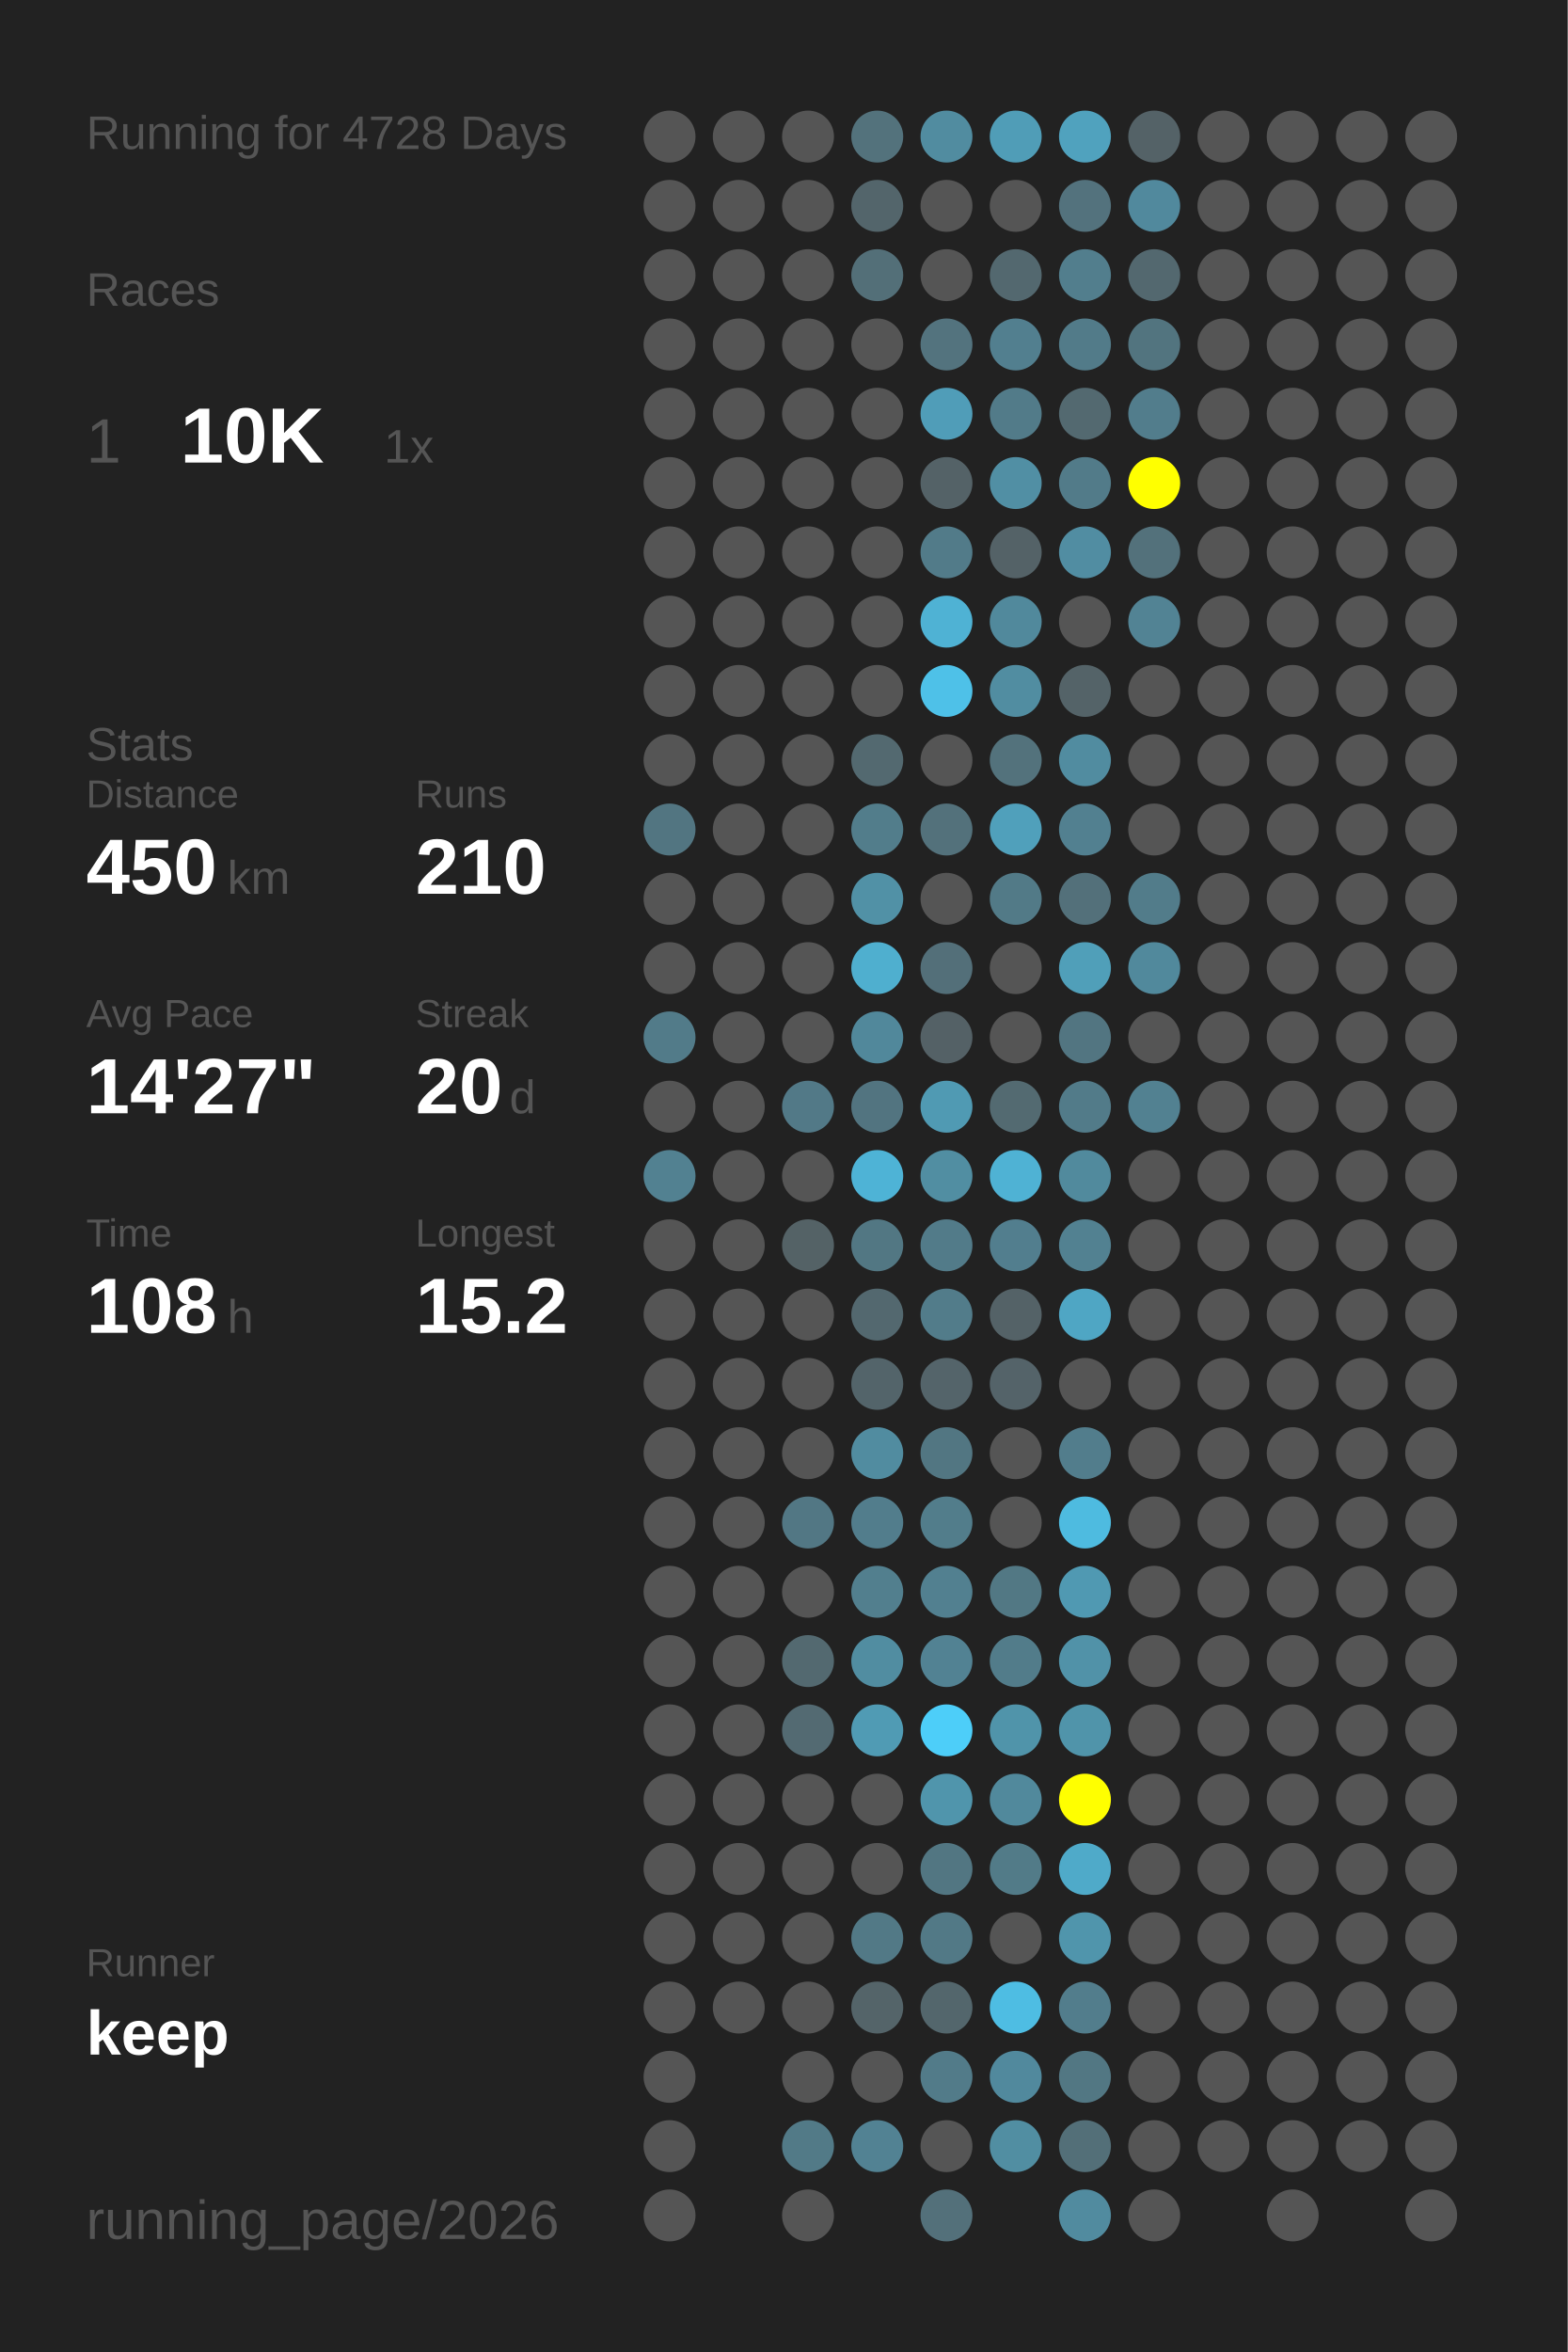
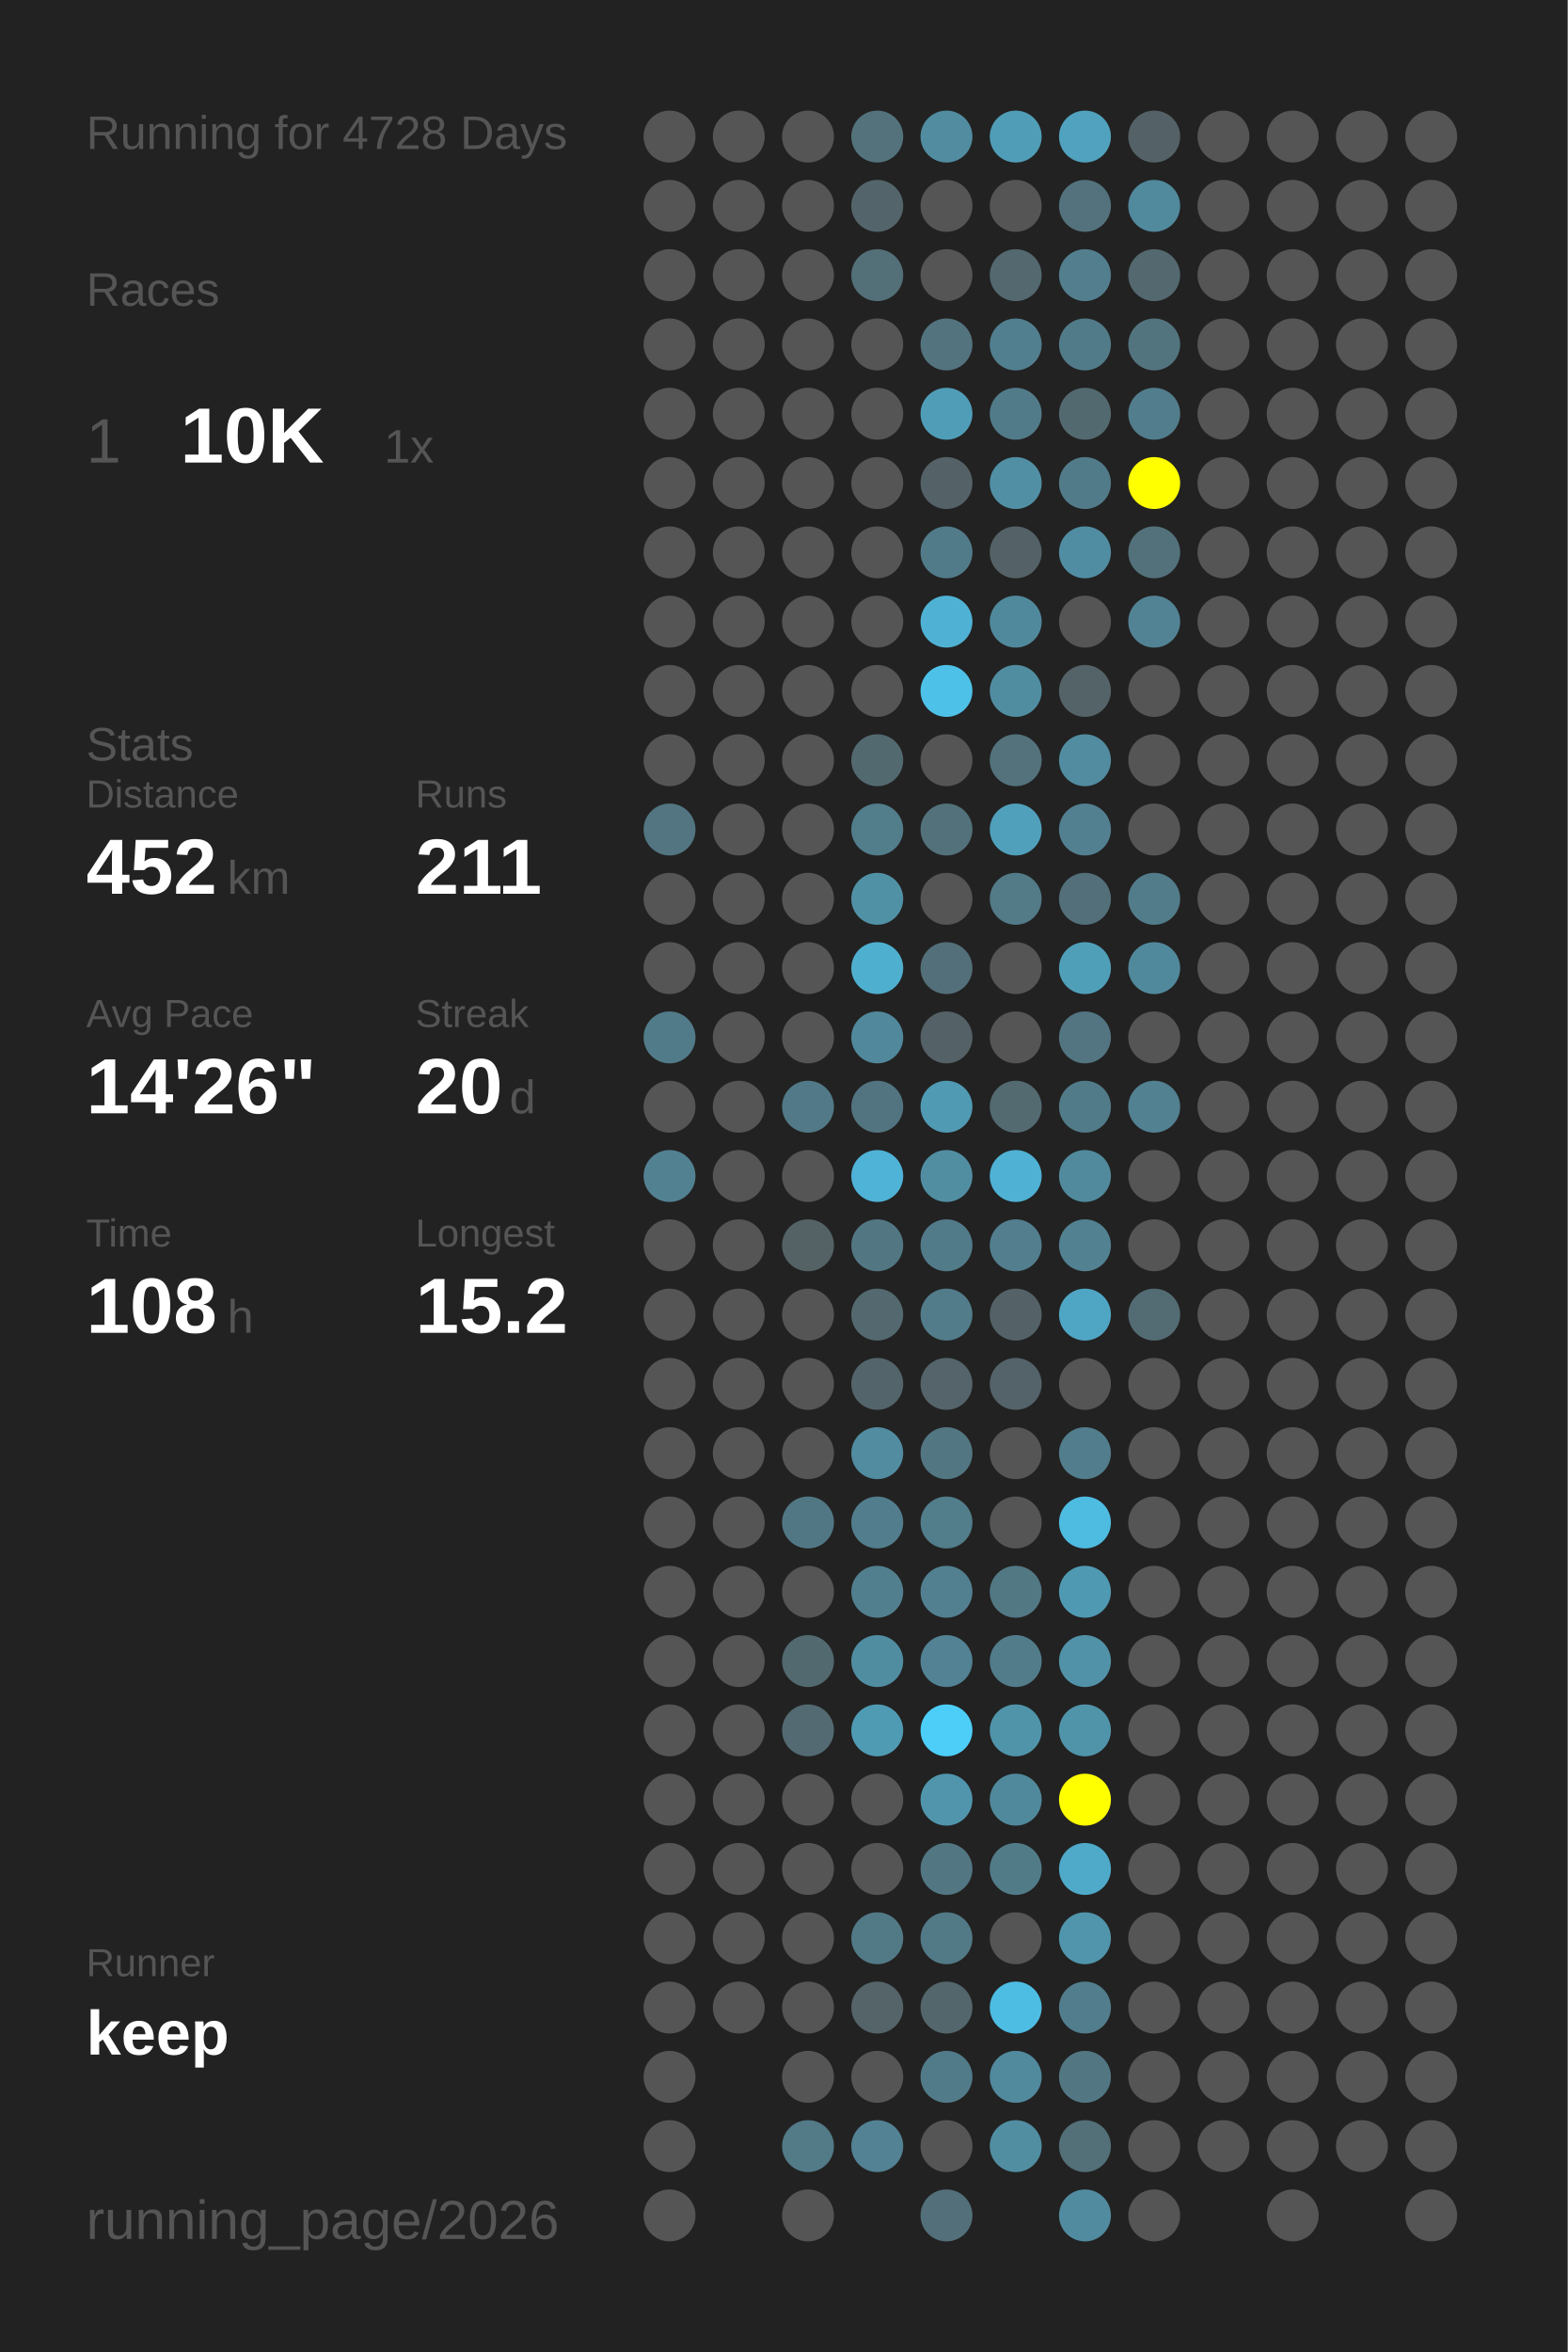
<svg xmlns="http://www.w3.org/2000/svg" baseProfile="full" height="300mm" version="1.1" viewBox="0,0,200,300" width="200mm">
  <defs />
  <rect fill="#222222" height="300" width="200" x="0" y="0" />
  <text fill="#555555" style="font-size:6px; font-family:Arial;" x="11" y="19">Running for 4728 Days</text>
  <text fill="#555555" style="font-size:6px; font-family:Arial;" x="11" y="39">Races</text>
  <text fill="#555555" style="font-size:8px; font-family:Arial;" x="11" y="59">1</text>
  <text fill="#FFFFFF" style="font-size:10px; font-family:Arial; font-weight:bold;" x="23" y="59">10K</text>
  <text fill="#555555" style="font-size:6px; font-family:Arial;" x="49" y="59">1x</text>
  <text fill="#555555" style="font-size:6px; font-family:Arial;" x="11" y="97">Stats</text>
  <text fill="#555555" style="font-size:5px; font-family:Arial;" x="11" y="103">Distance</text>
-   <text fill="#FFFFFF" style="font-size:10px; font-family:Arial; font-weight:bold;" x="11" y="114">450</text>
+   <text fill="#FFFFFF" style="font-size:10px; font-family:Arial; font-weight:bold;" x="11" y="114">452</text>
  <text fill="#555555" style="font-size:6px; font-family:Arial;" x="29" y="114">km</text>
  <text fill="#555555" style="font-size:5px; font-family:Arial;" x="53" y="103">Runs</text>
-   <text fill="#FFFFFF" style="font-size:10px; font-family:Arial; font-weight:bold;" x="53" y="114">210</text>
+   <text fill="#FFFFFF" style="font-size:10px; font-family:Arial; font-weight:bold;" x="53" y="114">211</text>
  <text fill="#555555" style="font-size:5px; font-family:Arial;" x="11" y="131">Avg Pace</text>
-   <text fill="#FFFFFF" style="font-size:10px; font-family:Arial; font-weight:bold;" x="11" y="142">14'27"</text>
+   <text fill="#FFFFFF" style="font-size:10px; font-family:Arial; font-weight:bold;" x="11" y="142">14'26"</text>
  <text fill="#555555" style="font-size:5px; font-family:Arial;" x="53" y="131">Streak</text>
  <text fill="#FFFFFF" style="font-size:10px; font-family:Arial; font-weight:bold;" x="53" y="142">20</text>
  <text fill="#555555" style="font-size:6px; font-family:Arial;" x="65" y="142">d</text>
  <text fill="#555555" style="font-size:5px; font-family:Arial;" x="11" y="159">Time</text>
  <text fill="#FFFFFF" style="font-size:10px; font-family:Arial; font-weight:bold;" x="11" y="170">108</text>
  <text fill="#555555" style="font-size:6px; font-family:Arial;" x="29" y="170">h</text>
  <text fill="#555555" style="font-size:5px; font-family:Arial;" x="53" y="159">Longest</text>
  <text fill="#FFFFFF" style="font-size:10px; font-family:Arial; font-weight:bold;" x="53" y="170">15.2</text>
  <text fill="#555555" style="font-size:5px; font-family:Arial;" x="11" y="252.065">Runner</text>
  <text fill="#FFFFFF" style="font-size:8px; font-family:Arial; font-weight:bold;" x="11" y="262.065">keep</text>
  <text fill="#555555" style="font-size:7px; font-family:Arial;" x="11" y="285.581">running_page/2026</text>
  <circle cx="85.417" cy="17.419" fill="#555555" r="3.312" />
  <circle cx="85.417" cy="26.258" fill="#555555" r="3.312" />
  <circle cx="85.417" cy="35.097" fill="#555555" r="3.312" />
  <circle cx="85.417" cy="43.935" fill="#555555" r="3.312" />
  <circle cx="85.417" cy="52.774" fill="#555555" r="3.312" />
  <circle cx="85.417" cy="61.613" fill="#555555" r="3.312" />
  <circle cx="85.417" cy="70.452" fill="#555555" r="3.312" />
  <circle cx="85.417" cy="79.29" fill="#555555" r="3.312" />
  <circle cx="85.417" cy="88.129" fill="#555555" r="3.312" />
  <circle cx="85.417" cy="96.968" fill="#555555" r="3.312" />
  <circle cx="85.417" cy="105.806" fill="#527581" r="3.312" />
  <circle cx="85.417" cy="114.645" fill="#555555" r="3.312" />
  <circle cx="85.417" cy="123.484" fill="#555555" r="3.312" />
  <circle cx="85.417" cy="132.323" fill="#527b89" r="3.312" />
  <circle cx="85.417" cy="141.161" fill="#555555" r="3.312" />
  <circle cx="85.417" cy="150" fill="#528191" r="3.312" />
  <circle cx="85.417" cy="158.839" fill="#555555" r="3.312" />
  <circle cx="85.417" cy="167.677" fill="#555555" r="3.312" />
  <circle cx="85.417" cy="176.516" fill="#555555" r="3.312" />
  <circle cx="85.417" cy="185.355" fill="#555555" r="3.312" />
  <circle cx="85.417" cy="194.194" fill="#555555" r="3.312" />
  <circle cx="85.417" cy="203.032" fill="#555555" r="3.312" />
  <circle cx="85.417" cy="211.871" fill="#555555" r="3.312" />
  <circle cx="85.417" cy="220.71" fill="#555555" r="3.312" />
  <circle cx="85.417" cy="229.548" fill="#555555" r="3.312" />
  <circle cx="85.417" cy="238.387" fill="#555555" r="3.312" />
  <circle cx="85.417" cy="247.226" fill="#555555" r="3.312" />
  <circle cx="85.417" cy="256.065" fill="#555555" r="3.312" />
  <circle cx="85.417" cy="264.903" fill="#555555" r="3.312" />
  <circle cx="85.417" cy="273.742" fill="#555555" r="3.312" />
  <circle cx="85.417" cy="282.581" fill="#555555" r="3.312" />
  <circle cx="94.25" cy="17.419" fill="#555555" r="3.312" />
  <circle cx="94.25" cy="26.258" fill="#555555" r="3.312" />
  <circle cx="94.25" cy="35.097" fill="#555555" r="3.312" />
  <circle cx="94.25" cy="43.935" fill="#555555" r="3.312" />
  <circle cx="94.25" cy="52.774" fill="#555555" r="3.312" />
  <circle cx="94.25" cy="61.613" fill="#555555" r="3.312" />
  <circle cx="94.25" cy="70.452" fill="#555555" r="3.312" />
  <circle cx="94.25" cy="79.29" fill="#555555" r="3.312" />
  <circle cx="94.25" cy="88.129" fill="#555555" r="3.312" />
  <circle cx="94.25" cy="96.968" fill="#555555" r="3.312" />
  <circle cx="94.25" cy="105.806" fill="#555555" r="3.312" />
  <circle cx="94.25" cy="114.645" fill="#555555" r="3.312" />
  <circle cx="94.25" cy="123.484" fill="#555555" r="3.312" />
  <circle cx="94.25" cy="132.323" fill="#555555" r="3.312" />
  <circle cx="94.25" cy="141.161" fill="#555555" r="3.312" />
  <circle cx="94.25" cy="150" fill="#555555" r="3.312" />
  <circle cx="94.25" cy="158.839" fill="#555555" r="3.312" />
  <circle cx="94.25" cy="167.677" fill="#555555" r="3.312" />
  <circle cx="94.25" cy="176.516" fill="#555555" r="3.312" />
  <circle cx="94.25" cy="185.355" fill="#555555" r="3.312" />
  <circle cx="94.25" cy="194.194" fill="#555555" r="3.312" />
  <circle cx="94.25" cy="203.032" fill="#555555" r="3.312" />
  <circle cx="94.25" cy="211.871" fill="#555555" r="3.312" />
  <circle cx="94.25" cy="220.71" fill="#555555" r="3.312" />
  <circle cx="94.25" cy="229.548" fill="#555555" r="3.312" />
  <circle cx="94.25" cy="238.387" fill="#555555" r="3.312" />
  <circle cx="94.25" cy="247.226" fill="#555555" r="3.312" />
  <circle cx="94.25" cy="256.065" fill="#555555" r="3.312" />
  <circle cx="103.083" cy="17.419" fill="#555555" r="3.312" />
  <circle cx="103.083" cy="26.258" fill="#555555" r="3.312" />
  <circle cx="103.083" cy="35.097" fill="#555555" r="3.312" />
  <circle cx="103.083" cy="43.935" fill="#555555" r="3.312" />
  <circle cx="103.083" cy="52.774" fill="#555555" r="3.312" />
  <circle cx="103.083" cy="61.613" fill="#555555" r="3.312" />
  <circle cx="103.083" cy="70.452" fill="#555555" r="3.312" />
  <circle cx="103.083" cy="79.29" fill="#555555" r="3.312" />
  <circle cx="103.083" cy="88.129" fill="#555555" r="3.312" />
  <circle cx="103.083" cy="96.968" fill="#555555" r="3.312" />
  <circle cx="103.083" cy="105.806" fill="#555555" r="3.312" />
  <circle cx="103.083" cy="114.645" fill="#555555" r="3.312" />
  <circle cx="103.083" cy="123.484" fill="#555555" r="3.312" />
  <circle cx="103.083" cy="132.323" fill="#555555" r="3.312" />
  <circle cx="103.083" cy="141.161" fill="#527987" r="3.312" />
  <circle cx="103.083" cy="150" fill="#555555" r="3.312" />
  <circle cx="103.083" cy="158.839" fill="#546266" r="3.312" />
  <circle cx="103.083" cy="167.677" fill="#555555" r="3.312" />
  <circle cx="103.083" cy="176.516" fill="#555555" r="3.312" />
  <circle cx="103.083" cy="185.355" fill="#555555" r="3.312" />
  <circle cx="103.083" cy="194.194" fill="#527784" r="3.312" />
  <circle cx="103.083" cy="203.032" fill="#555555" r="3.312" />
  <circle cx="103.083" cy="211.871" fill="#536970" r="3.312" />
  <circle cx="103.083" cy="220.71" fill="#536a72" r="3.312" />
  <circle cx="103.083" cy="229.548" fill="#555555" r="3.312" />
  <circle cx="103.083" cy="238.387" fill="#555555" r="3.312" />
  <circle cx="103.083" cy="247.226" fill="#555555" r="3.312" />
  <circle cx="103.083" cy="256.065" fill="#555555" r="3.312" />
  <circle cx="103.083" cy="264.903" fill="#555555" r="3.312" />
  <circle cx="103.083" cy="273.742" fill="#527a87" r="3.312" />
  <circle cx="103.083" cy="282.581" fill="#555555" r="3.312" />
  <circle cx="111.917" cy="17.419" fill="#53727c" r="3.312" />
  <circle cx="111.917" cy="26.258" fill="#53656b" r="3.312" />
  <circle cx="111.917" cy="35.097" fill="#536f78" r="3.312" />
  <circle cx="111.917" cy="43.935" fill="#555555" r="3.312" />
  <circle cx="111.917" cy="52.774" fill="#555555" r="3.312" />
  <circle cx="111.917" cy="61.613" fill="#555555" r="3.312" />
  <circle cx="111.917" cy="70.452" fill="#555555" r="3.312" />
  <circle cx="111.917" cy="79.29" fill="#555555" r="3.312" />
  <circle cx="111.917" cy="88.129" fill="#555555" r="3.312" />
  <circle cx="111.917" cy="96.968" fill="#536970" r="3.312" />
  <circle cx="111.917" cy="105.806" fill="#527d8b" r="3.312" />
  <circle cx="111.917" cy="114.645" fill="#5191a6" r="3.312" />
  <circle cx="111.917" cy="123.484" fill="#4fafcf" r="3.312" />
  <circle cx="111.917" cy="132.323" fill="#51889b" r="3.312" />
  <circle cx="111.917" cy="141.161" fill="#527480" r="3.312" />
  <circle cx="111.917" cy="150" fill="#4eb3d6" r="3.312" />
  <circle cx="111.917" cy="158.839" fill="#527783" r="3.312" />
  <circle cx="111.917" cy="167.677" fill="#53686f" r="3.312" />
  <circle cx="111.917" cy="176.516" fill="#53646a" r="3.312" />
  <circle cx="111.917" cy="185.355" fill="#518ca0" r="3.312" />
  <circle cx="111.917" cy="194.194" fill="#527d8c" r="3.312" />
  <circle cx="111.917" cy="203.032" fill="#527f8e" r="3.312" />
  <circle cx="111.917" cy="211.871" fill="#518da1" r="3.312" />
  <circle cx="111.917" cy="220.71" fill="#509bb4" r="3.312" />
  <circle cx="111.917" cy="229.548" fill="#555555" r="3.312" />
  <circle cx="111.917" cy="238.387" fill="#555555" r="3.312" />
  <circle cx="111.917" cy="247.226" fill="#527986" r="3.312" />
  <circle cx="111.917" cy="256.065" fill="#546469" r="3.312" />
  <circle cx="111.917" cy="264.903" fill="#555555" r="3.312" />
  <circle cx="111.917" cy="273.742" fill="#528293" r="3.312" />
  <circle cx="120.75" cy="17.419" fill="#518ca0" r="3.312" />
  <circle cx="120.75" cy="26.258" fill="#555555" r="3.312" />
  <circle cx="120.75" cy="35.097" fill="#555555" r="3.312" />
  <circle cx="120.75" cy="43.935" fill="#53737e" r="3.312" />
  <circle cx="120.75" cy="52.774" fill="#509db8" r="3.312" />
  <circle cx="120.75" cy="61.613" fill="#546267" r="3.312" />
  <circle cx="120.75" cy="70.452" fill="#527b89" r="3.312" />
  <circle cx="120.75" cy="79.29" fill="#4fb2d4" r="3.312" />
  <circle cx="120.75" cy="88.129" fill="#4ec1e8" r="3.312" />
  <circle cx="120.75" cy="96.968" fill="#555555" r="3.312" />
  <circle cx="120.75" cy="105.806" fill="#53717b" r="3.312" />
  <circle cx="120.75" cy="114.645" fill="#555555" r="3.312" />
  <circle cx="120.75" cy="123.484" fill="#536f79" r="3.312" />
  <circle cx="120.75" cy="132.323" fill="#546166" r="3.312" />
  <circle cx="120.75" cy="141.161" fill="#509ab3" r="3.312" />
  <circle cx="120.75" cy="150" fill="#518ea2" r="3.312" />
  <circle cx="120.75" cy="158.839" fill="#527b89" r="3.312" />
  <circle cx="120.75" cy="167.677" fill="#527c8a" r="3.312" />
  <circle cx="120.75" cy="176.516" fill="#54646a" r="3.312" />
  <circle cx="120.75" cy="185.355" fill="#527682" r="3.312" />
  <circle cx="120.75" cy="194.194" fill="#527d8b" r="3.312" />
  <circle cx="120.75" cy="203.032" fill="#528090" r="3.312" />
  <circle cx="120.75" cy="211.871" fill="#528293" r="3.312" />
  <circle cx="120.75" cy="220.71" fill="#4dcef9" r="3.312" />
  <circle cx="120.75" cy="229.548" fill="#5095ac" r="3.312" />
  <circle cx="120.75" cy="238.387" fill="#527682" r="3.312" />
  <circle cx="120.75" cy="247.226" fill="#527986" r="3.312" />
  <circle cx="120.75" cy="256.065" fill="#53666c" r="3.312" />
  <circle cx="120.75" cy="264.903" fill="#527b89" r="3.312" />
  <circle cx="120.75" cy="273.742" fill="#555555" r="3.312" />
  <circle cx="120.75" cy="282.581" fill="#53707a" r="3.312" />
  <circle cx="129.583" cy="17.419" fill="#509db7" r="3.312" />
  <circle cx="129.583" cy="26.258" fill="#555555" r="3.312" />
  <circle cx="129.583" cy="35.097" fill="#53686f" r="3.312" />
  <circle cx="129.583" cy="43.935" fill="#527f8f" r="3.312" />
  <circle cx="129.583" cy="52.774" fill="#527b89" r="3.312" />
  <circle cx="129.583" cy="61.613" fill="#518fa4" r="3.312" />
  <circle cx="129.583" cy="70.452" fill="#546267" r="3.312" />
  <circle cx="129.583" cy="79.29" fill="#51899c" r="3.312" />
  <circle cx="129.583" cy="88.129" fill="#518da1" r="3.312" />
  <circle cx="129.583" cy="96.968" fill="#53727c" r="3.312" />
  <circle cx="129.583" cy="105.806" fill="#50a0bb" r="3.312" />
  <circle cx="129.583" cy="114.645" fill="#527a87" r="3.312" />
  <circle cx="129.583" cy="123.484" fill="#555555" r="3.312" />
  <circle cx="129.583" cy="132.323" fill="#555555" r="3.312" />
  <circle cx="129.583" cy="141.161" fill="#536a71" r="3.312" />
  <circle cx="129.583" cy="150" fill="#4fb2d4" r="3.312" />
  <circle cx="129.583" cy="158.839" fill="#527e8e" r="3.312" />
  <circle cx="129.583" cy="167.677" fill="#546267" r="3.312" />
  <circle cx="129.583" cy="176.516" fill="#546369" r="3.312" />
  <circle cx="129.583" cy="185.355" fill="#555555" r="3.312" />
  <circle cx="129.583" cy="194.194" fill="#555555" r="3.312" />
  <circle cx="129.583" cy="203.032" fill="#527884" r="3.312" />
  <circle cx="129.583" cy="211.871" fill="#527c8a" r="3.312" />
  <circle cx="129.583" cy="220.71" fill="#5094aa" r="3.312" />
  <circle cx="129.583" cy="229.548" fill="#51899c" r="3.312" />
  <circle cx="129.583" cy="238.387" fill="#527b88" r="3.312" />
  <circle cx="129.583" cy="247.226" fill="#555555" r="3.312" />
  <circle cx="129.583" cy="256.065" fill="#4ebde3" r="3.312" />
  <circle cx="129.583" cy="264.903" fill="#51899d" r="3.312" />
  <circle cx="129.583" cy="273.742" fill="#518ea2" r="3.312" />
  <circle cx="138.417" cy="17.419" fill="#50a2be" r="3.312" />
  <circle cx="138.417" cy="26.258" fill="#53727d" r="3.312" />
  <circle cx="138.417" cy="35.097" fill="#527e8d" r="3.312" />
  <circle cx="138.417" cy="43.935" fill="#527b89" r="3.312" />
  <circle cx="138.417" cy="52.774" fill="#536970" r="3.312" />
  <circle cx="138.417" cy="61.613" fill="#527b89" r="3.312" />
  <circle cx="138.417" cy="70.452" fill="#518da2" r="3.312" />
  <circle cx="138.417" cy="79.29" fill="#555555" r="3.312" />
  <circle cx="138.417" cy="88.129" fill="#546368" r="3.312" />
  <circle cx="138.417" cy="96.968" fill="#518ca0" r="3.312" />
  <circle cx="138.417" cy="105.806" fill="#528090" r="3.312" />
  <circle cx="138.417" cy="114.645" fill="#53707a" r="3.312" />
  <circle cx="138.417" cy="123.484" fill="#509fb9" r="3.312" />
  <circle cx="138.417" cy="132.323" fill="#527581" r="3.312" />
  <circle cx="138.417" cy="141.161" fill="#527b89" r="3.312" />
  <circle cx="138.417" cy="150" fill="#518a9d" r="3.312" />
  <circle cx="138.417" cy="158.839" fill="#528191" r="3.312" />
  <circle cx="138.417" cy="167.677" fill="#4fa6c4" r="3.312" />
  <circle cx="138.417" cy="176.516" fill="#555555" r="3.312" />
  <circle cx="138.417" cy="185.355" fill="#527d8c" r="3.312" />
  <circle cx="138.417" cy="194.194" fill="#4ebbe0" r="3.312" />
  <circle cx="138.417" cy="203.032" fill="#5099b2" r="3.312" />
  <circle cx="138.417" cy="211.871" fill="#5192a8" r="3.312" />
  <circle cx="138.417" cy="220.71" fill="#5094aa" r="3.312" />
  <circle cx="138.417" cy="229.548" fill="#FFFF00" r="3.312" />
  <circle cx="138.417" cy="238.387" fill="#4faac9" r="3.312" />
  <circle cx="138.417" cy="247.226" fill="#5095ac" r="3.312" />
  <circle cx="138.417" cy="256.065" fill="#527d8c" r="3.312" />
  <circle cx="138.417" cy="264.903" fill="#527783" r="3.312" />
  <circle cx="138.417" cy="273.742" fill="#536f78" r="3.312" />
  <circle cx="138.417" cy="282.581" fill="#518b9f" r="3.312" />
  <circle cx="147.25" cy="17.419" fill="#546267" r="3.312" />
  <circle cx="147.25" cy="26.258" fill="#51899d" r="3.312" />
  <circle cx="147.25" cy="35.097" fill="#53686f" r="3.312" />
  <circle cx="147.25" cy="43.935" fill="#52747f" r="3.312" />
  <circle cx="147.25" cy="52.774" fill="#527d8c" r="3.312" />
  <circle cx="147.25" cy="61.613" fill="#FFFF00" r="3.312" />
  <circle cx="147.25" cy="70.452" fill="#53717b" r="3.312" />
  <circle cx="147.25" cy="79.29" fill="#528394" r="3.312" />
  <circle cx="147.25" cy="88.129" fill="#555555" r="3.312" />
  <circle cx="147.25" cy="96.968" fill="#555555" r="3.312" />
  <circle cx="147.25" cy="105.806" fill="#555555" r="3.312" />
  <circle cx="147.25" cy="114.645" fill="#527c8a" r="3.312" />
  <circle cx="147.25" cy="123.484" fill="#51899c" r="3.312" />
  <circle cx="147.25" cy="132.323" fill="#555555" r="3.312" />
  <circle cx="147.25" cy="141.161" fill="#528191" r="3.312" />
  <circle cx="147.25" cy="150" fill="#555555" r="3.312" />
  <circle cx="147.25" cy="158.839" fill="#555555" r="3.312" />
-   <circle cx="147.25" cy="167.677" fill="#555555" r="3.312" />
+   <circle cx="147.25" cy="167.677" fill="#536b73" r="3.312" />
  <circle cx="147.25" cy="176.516" fill="#555555" r="3.312" />
  <circle cx="147.25" cy="185.355" fill="#555555" r="3.312" />
  <circle cx="147.25" cy="194.194" fill="#555555" r="3.312" />
  <circle cx="147.25" cy="203.032" fill="#555555" r="3.312" />
  <circle cx="147.25" cy="211.871" fill="#555555" r="3.312" />
  <circle cx="147.25" cy="220.71" fill="#555555" r="3.312" />
  <circle cx="147.25" cy="229.548" fill="#555555" r="3.312" />
  <circle cx="147.25" cy="238.387" fill="#555555" r="3.312" />
  <circle cx="147.25" cy="247.226" fill="#555555" r="3.312" />
  <circle cx="147.25" cy="256.065" fill="#555555" r="3.312" />
  <circle cx="147.25" cy="264.903" fill="#555555" r="3.312" />
  <circle cx="147.25" cy="273.742" fill="#555555" r="3.312" />
  <circle cx="147.25" cy="282.581" fill="#555555" r="3.312" />
  <circle cx="156.083" cy="17.419" fill="#555555" r="3.312" />
  <circle cx="156.083" cy="26.258" fill="#555555" r="3.312" />
  <circle cx="156.083" cy="35.097" fill="#555555" r="3.312" />
  <circle cx="156.083" cy="43.935" fill="#555555" r="3.312" />
  <circle cx="156.083" cy="52.774" fill="#555555" r="3.312" />
  <circle cx="156.083" cy="61.613" fill="#555555" r="3.312" />
  <circle cx="156.083" cy="70.452" fill="#555555" r="3.312" />
  <circle cx="156.083" cy="79.29" fill="#555555" r="3.312" />
  <circle cx="156.083" cy="88.129" fill="#555555" r="3.312" />
  <circle cx="156.083" cy="96.968" fill="#555555" r="3.312" />
  <circle cx="156.083" cy="105.806" fill="#555555" r="3.312" />
  <circle cx="156.083" cy="114.645" fill="#555555" r="3.312" />
  <circle cx="156.083" cy="123.484" fill="#555555" r="3.312" />
  <circle cx="156.083" cy="132.323" fill="#555555" r="3.312" />
  <circle cx="156.083" cy="141.161" fill="#555555" r="3.312" />
  <circle cx="156.083" cy="150" fill="#555555" r="3.312" />
  <circle cx="156.083" cy="158.839" fill="#555555" r="3.312" />
  <circle cx="156.083" cy="167.677" fill="#555555" r="3.312" />
  <circle cx="156.083" cy="176.516" fill="#555555" r="3.312" />
  <circle cx="156.083" cy="185.355" fill="#555555" r="3.312" />
  <circle cx="156.083" cy="194.194" fill="#555555" r="3.312" />
  <circle cx="156.083" cy="203.032" fill="#555555" r="3.312" />
  <circle cx="156.083" cy="211.871" fill="#555555" r="3.312" />
  <circle cx="156.083" cy="220.71" fill="#555555" r="3.312" />
  <circle cx="156.083" cy="229.548" fill="#555555" r="3.312" />
  <circle cx="156.083" cy="238.387" fill="#555555" r="3.312" />
  <circle cx="156.083" cy="247.226" fill="#555555" r="3.312" />
  <circle cx="156.083" cy="256.065" fill="#555555" r="3.312" />
  <circle cx="156.083" cy="264.903" fill="#555555" r="3.312" />
  <circle cx="156.083" cy="273.742" fill="#555555" r="3.312" />
  <circle cx="164.917" cy="17.419" fill="#555555" r="3.312" />
  <circle cx="164.917" cy="26.258" fill="#555555" r="3.312" />
  <circle cx="164.917" cy="35.097" fill="#555555" r="3.312" />
  <circle cx="164.917" cy="43.935" fill="#555555" r="3.312" />
  <circle cx="164.917" cy="52.774" fill="#555555" r="3.312" />
  <circle cx="164.917" cy="61.613" fill="#555555" r="3.312" />
  <circle cx="164.917" cy="70.452" fill="#555555" r="3.312" />
  <circle cx="164.917" cy="79.29" fill="#555555" r="3.312" />
  <circle cx="164.917" cy="88.129" fill="#555555" r="3.312" />
  <circle cx="164.917" cy="96.968" fill="#555555" r="3.312" />
  <circle cx="164.917" cy="105.806" fill="#555555" r="3.312" />
  <circle cx="164.917" cy="114.645" fill="#555555" r="3.312" />
  <circle cx="164.917" cy="123.484" fill="#555555" r="3.312" />
  <circle cx="164.917" cy="132.323" fill="#555555" r="3.312" />
  <circle cx="164.917" cy="141.161" fill="#555555" r="3.312" />
  <circle cx="164.917" cy="150" fill="#555555" r="3.312" />
  <circle cx="164.917" cy="158.839" fill="#555555" r="3.312" />
  <circle cx="164.917" cy="167.677" fill="#555555" r="3.312" />
  <circle cx="164.917" cy="176.516" fill="#555555" r="3.312" />
  <circle cx="164.917" cy="185.355" fill="#555555" r="3.312" />
  <circle cx="164.917" cy="194.194" fill="#555555" r="3.312" />
  <circle cx="164.917" cy="203.032" fill="#555555" r="3.312" />
  <circle cx="164.917" cy="211.871" fill="#555555" r="3.312" />
  <circle cx="164.917" cy="220.71" fill="#555555" r="3.312" />
  <circle cx="164.917" cy="229.548" fill="#555555" r="3.312" />
  <circle cx="164.917" cy="238.387" fill="#555555" r="3.312" />
  <circle cx="164.917" cy="247.226" fill="#555555" r="3.312" />
  <circle cx="164.917" cy="256.065" fill="#555555" r="3.312" />
  <circle cx="164.917" cy="264.903" fill="#555555" r="3.312" />
  <circle cx="164.917" cy="273.742" fill="#555555" r="3.312" />
  <circle cx="164.917" cy="282.581" fill="#555555" r="3.312" />
  <circle cx="173.75" cy="17.419" fill="#555555" r="3.312" />
  <circle cx="173.75" cy="26.258" fill="#555555" r="3.312" />
  <circle cx="173.75" cy="35.097" fill="#555555" r="3.312" />
  <circle cx="173.75" cy="43.935" fill="#555555" r="3.312" />
  <circle cx="173.75" cy="52.774" fill="#555555" r="3.312" />
  <circle cx="173.75" cy="61.613" fill="#555555" r="3.312" />
  <circle cx="173.75" cy="70.452" fill="#555555" r="3.312" />
  <circle cx="173.75" cy="79.29" fill="#555555" r="3.312" />
  <circle cx="173.75" cy="88.129" fill="#555555" r="3.312" />
  <circle cx="173.75" cy="96.968" fill="#555555" r="3.312" />
  <circle cx="173.75" cy="105.806" fill="#555555" r="3.312" />
  <circle cx="173.75" cy="114.645" fill="#555555" r="3.312" />
  <circle cx="173.75" cy="123.484" fill="#555555" r="3.312" />
  <circle cx="173.75" cy="132.323" fill="#555555" r="3.312" />
  <circle cx="173.75" cy="141.161" fill="#555555" r="3.312" />
  <circle cx="173.75" cy="150" fill="#555555" r="3.312" />
  <circle cx="173.75" cy="158.839" fill="#555555" r="3.312" />
  <circle cx="173.75" cy="167.677" fill="#555555" r="3.312" />
  <circle cx="173.75" cy="176.516" fill="#555555" r="3.312" />
  <circle cx="173.75" cy="185.355" fill="#555555" r="3.312" />
  <circle cx="173.75" cy="194.194" fill="#555555" r="3.312" />
  <circle cx="173.75" cy="203.032" fill="#555555" r="3.312" />
  <circle cx="173.75" cy="211.871" fill="#555555" r="3.312" />
  <circle cx="173.75" cy="220.71" fill="#555555" r="3.312" />
  <circle cx="173.75" cy="229.548" fill="#555555" r="3.312" />
  <circle cx="173.75" cy="238.387" fill="#555555" r="3.312" />
  <circle cx="173.75" cy="247.226" fill="#555555" r="3.312" />
  <circle cx="173.75" cy="256.065" fill="#555555" r="3.312" />
  <circle cx="173.75" cy="264.903" fill="#555555" r="3.312" />
  <circle cx="173.75" cy="273.742" fill="#555555" r="3.312" />
  <circle cx="182.583" cy="17.419" fill="#555555" r="3.312" />
  <circle cx="182.583" cy="26.258" fill="#555555" r="3.312" />
  <circle cx="182.583" cy="35.097" fill="#555555" r="3.312" />
  <circle cx="182.583" cy="43.935" fill="#555555" r="3.312" />
  <circle cx="182.583" cy="52.774" fill="#555555" r="3.312" />
  <circle cx="182.583" cy="61.613" fill="#555555" r="3.312" />
  <circle cx="182.583" cy="70.452" fill="#555555" r="3.312" />
  <circle cx="182.583" cy="79.29" fill="#555555" r="3.312" />
  <circle cx="182.583" cy="88.129" fill="#555555" r="3.312" />
  <circle cx="182.583" cy="96.968" fill="#555555" r="3.312" />
  <circle cx="182.583" cy="105.806" fill="#555555" r="3.312" />
  <circle cx="182.583" cy="114.645" fill="#555555" r="3.312" />
  <circle cx="182.583" cy="123.484" fill="#555555" r="3.312" />
  <circle cx="182.583" cy="132.323" fill="#555555" r="3.312" />
  <circle cx="182.583" cy="141.161" fill="#555555" r="3.312" />
  <circle cx="182.583" cy="150" fill="#555555" r="3.312" />
  <circle cx="182.583" cy="158.839" fill="#555555" r="3.312" />
  <circle cx="182.583" cy="167.677" fill="#555555" r="3.312" />
  <circle cx="182.583" cy="176.516" fill="#555555" r="3.312" />
  <circle cx="182.583" cy="185.355" fill="#555555" r="3.312" />
  <circle cx="182.583" cy="194.194" fill="#555555" r="3.312" />
  <circle cx="182.583" cy="203.032" fill="#555555" r="3.312" />
  <circle cx="182.583" cy="211.871" fill="#555555" r="3.312" />
  <circle cx="182.583" cy="220.71" fill="#555555" r="3.312" />
  <circle cx="182.583" cy="229.548" fill="#555555" r="3.312" />
  <circle cx="182.583" cy="238.387" fill="#555555" r="3.312" />
  <circle cx="182.583" cy="247.226" fill="#555555" r="3.312" />
  <circle cx="182.583" cy="256.065" fill="#555555" r="3.312" />
  <circle cx="182.583" cy="264.903" fill="#555555" r="3.312" />
  <circle cx="182.583" cy="273.742" fill="#555555" r="3.312" />
  <circle cx="182.583" cy="282.581" fill="#555555" r="3.312" />
</svg>
